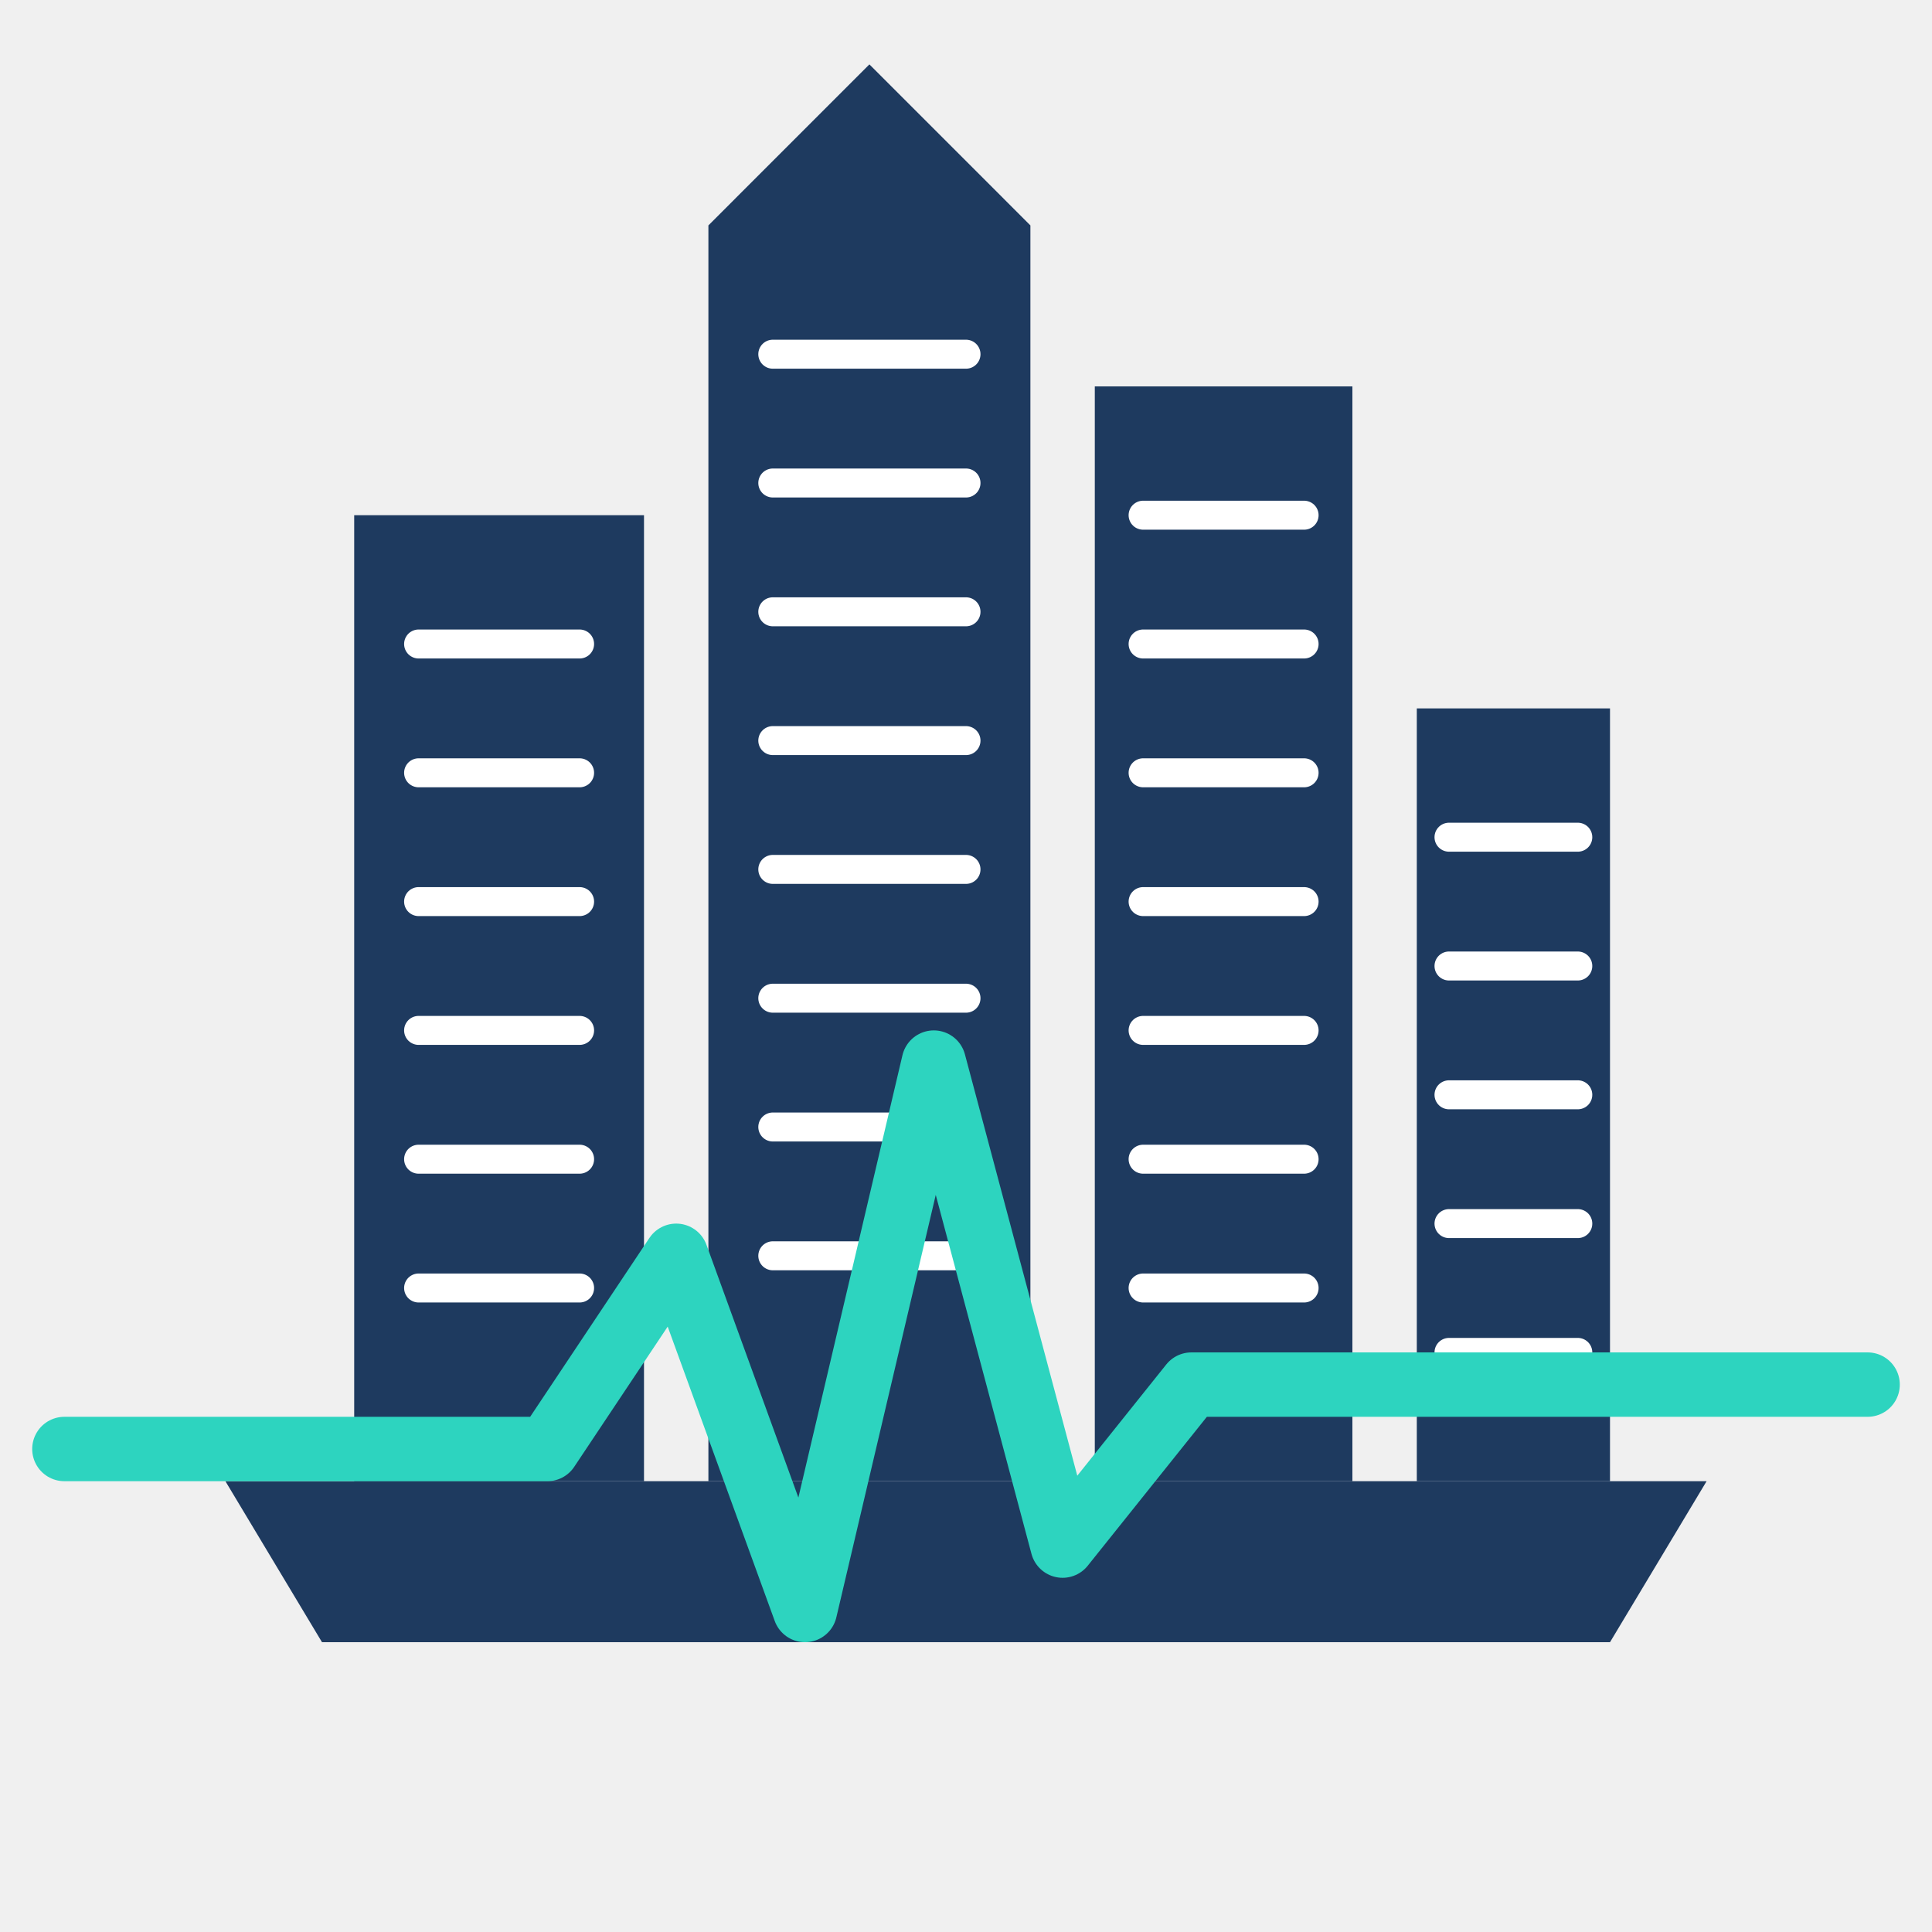
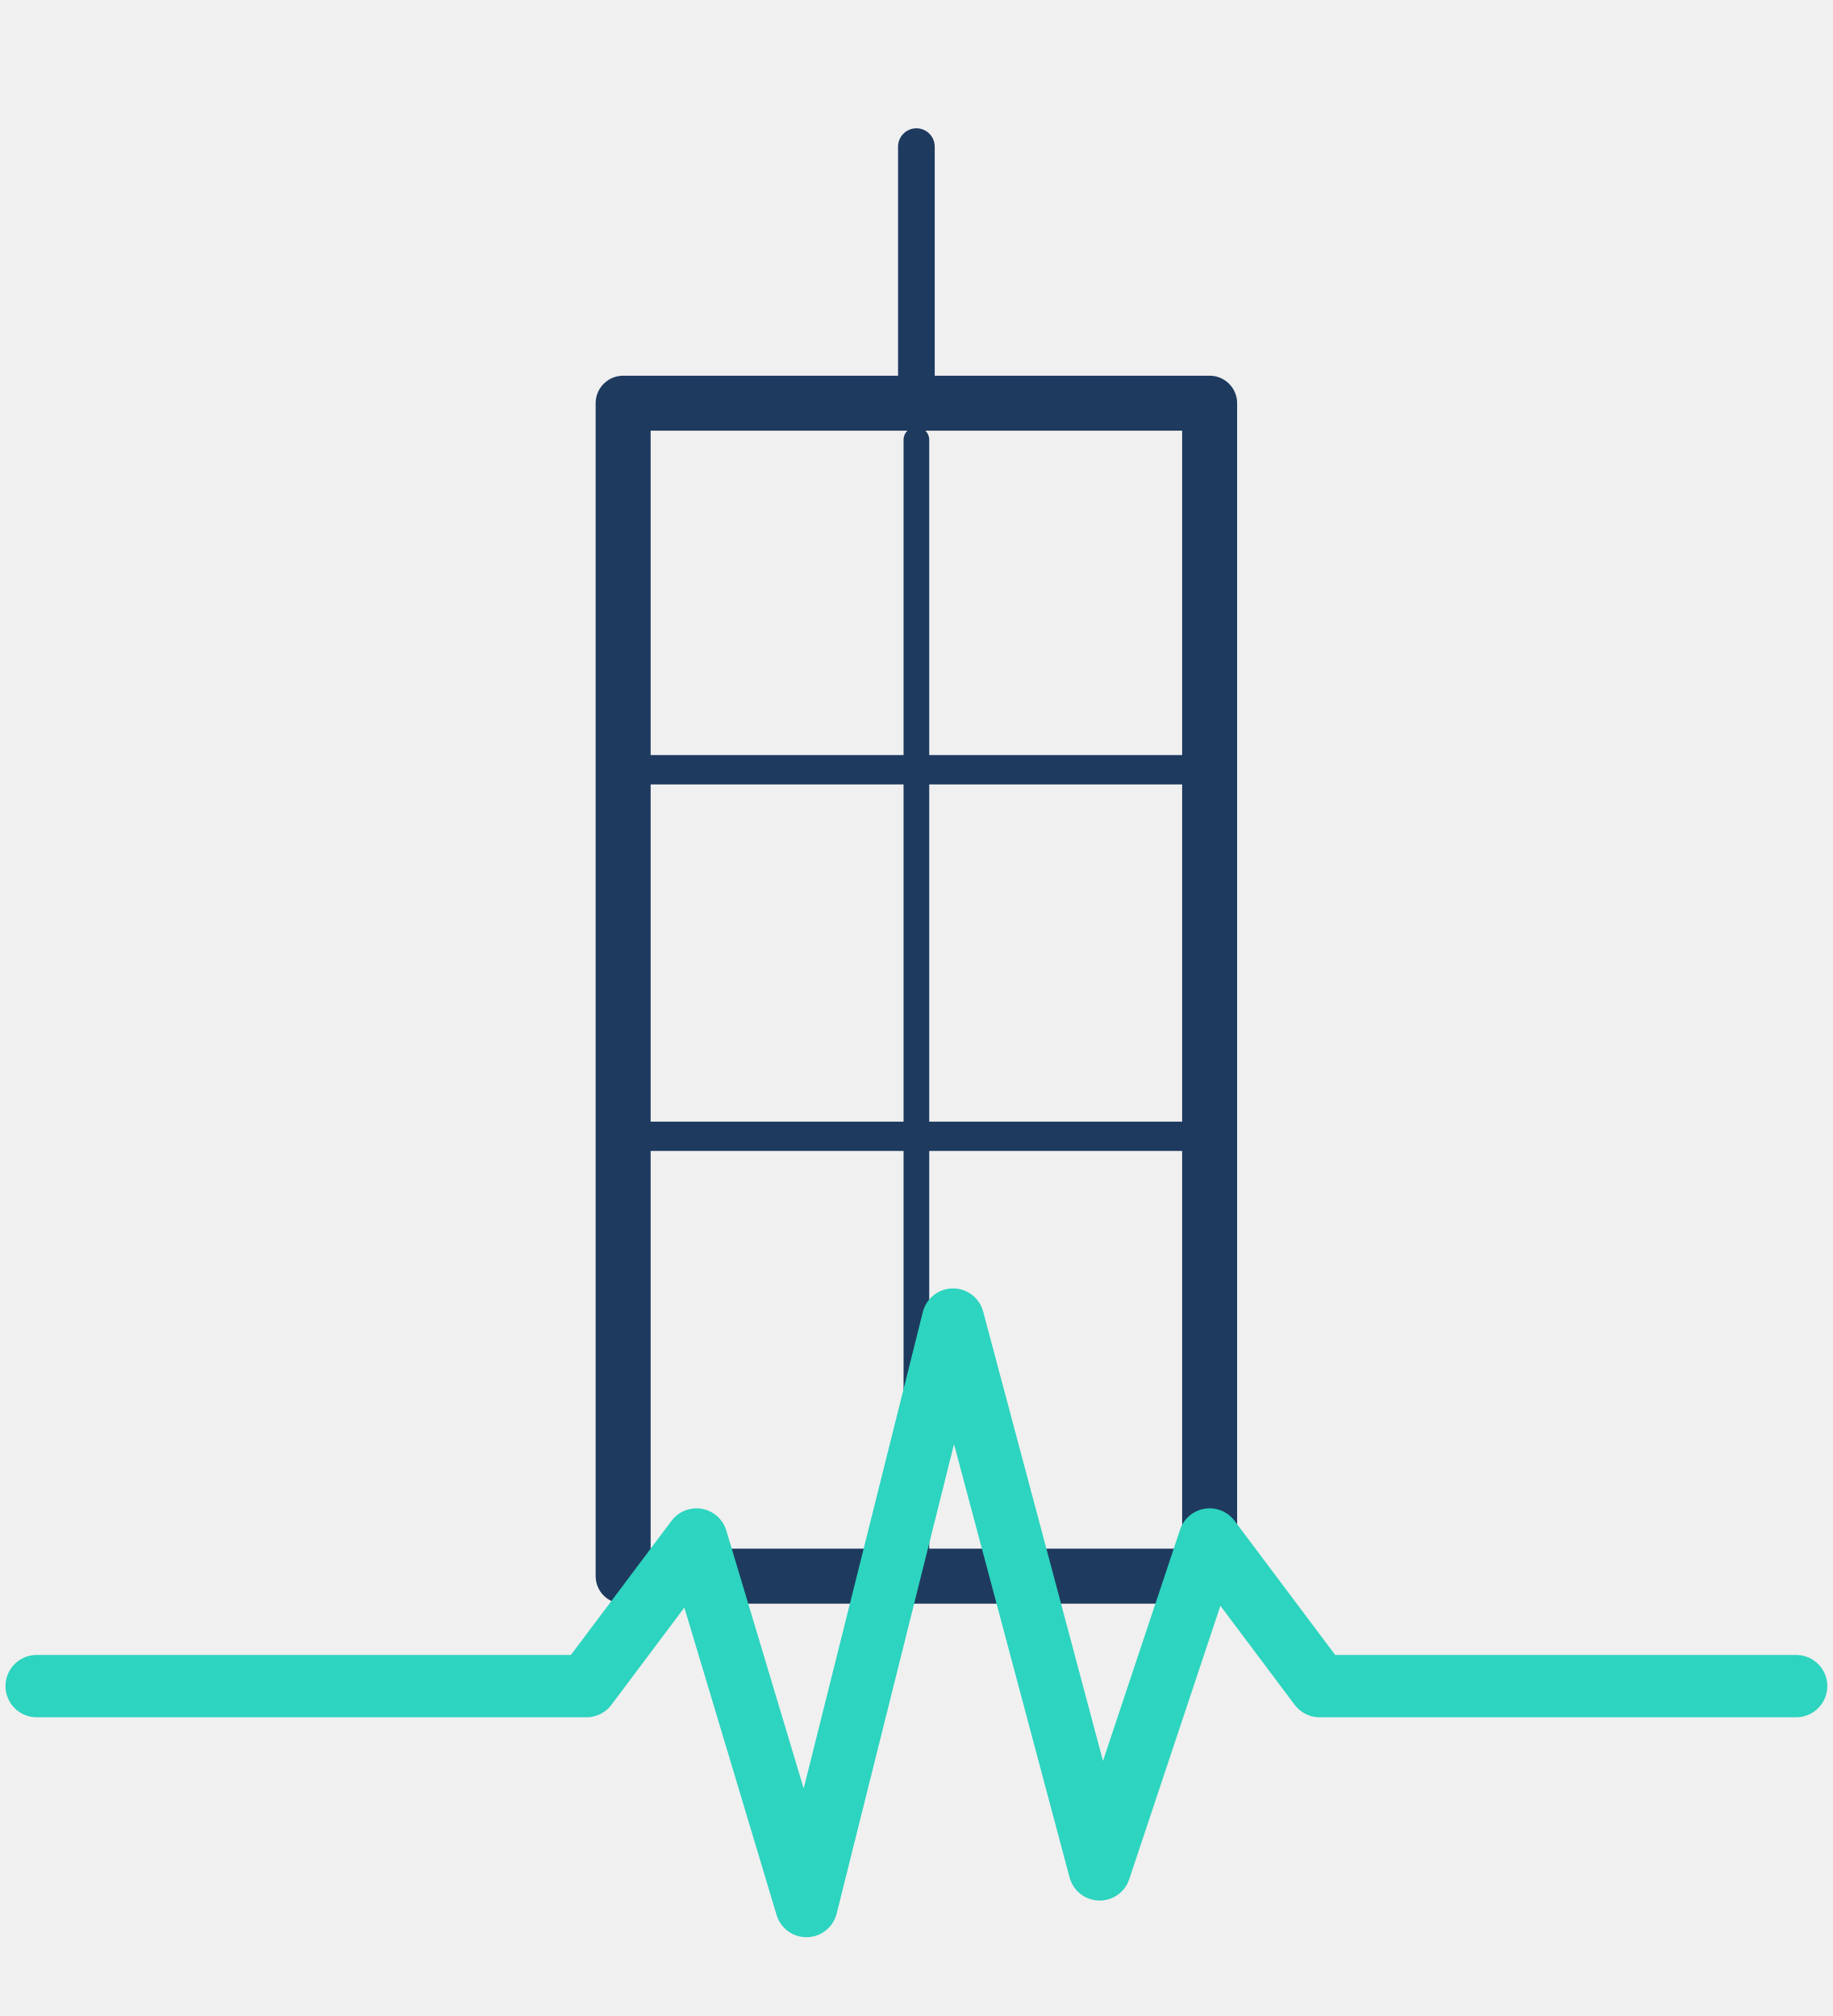
- <svg xmlns="http://www.w3.org/2000/svg" viewBox="0 0 120 120" role="img" aria-label="Pulse mark">
-   <g fill="#1e3a5f">
-     <path d="M22 32 L22 92 L40 92 L40 32 Z" />
-     <path d="M44 14 L54 4 L64 14 L64 92 L44 92 Z" />
-     <path d="M68 24 L68 92 L84 92 L84 24 Z" />
-     <path d="M88 44 L88 92 L100 92 L100 44 Z" />
-     <path d="M14 92 L106 92 L100 102 L20 102 Z" />
+ <svg xmlns="http://www.w3.org/2000/svg" viewBox="0 0 100 110" role="img" aria-label="Pulse">
+   <g fill="none" stroke="#1e3a5f" stroke-linecap="round" stroke-linejoin="round">
+     <path d="M34 22 L34 86 L66 86 L66 22 Z" stroke-width="3" />
+     <line x1="50" y1="22" x2="50" y2="8" stroke-width="2" />
+     <line x1="34" y1="42" x2="66" y2="42" stroke-width="1.6" />
+     <line x1="34" y1="62" x2="66" y2="62" stroke-width="1.6" />
+     <line x1="50" y1="24" x2="50" y2="86" stroke-width="1.4" />
  </g>
-   <g stroke="#ffffff" stroke-width="1.8" stroke-linecap="round">
-     <line x1="26" y1="40" x2="36" y2="40" />
-     <line x1="26" y1="48" x2="36" y2="48" />
-     <line x1="26" y1="56" x2="36" y2="56" />
-     <line x1="26" y1="64" x2="36" y2="64" />
-     <line x1="26" y1="72" x2="36" y2="72" />
-     <line x1="26" y1="80" x2="36" y2="80" />
-     <line x1="48" y1="22" x2="60" y2="22" />
-     <line x1="48" y1="30" x2="60" y2="30" />
-     <line x1="48" y1="38" x2="60" y2="38" />
-     <line x1="48" y1="46" x2="60" y2="46" />
-     <line x1="48" y1="54" x2="60" y2="54" />
-     <line x1="48" y1="62" x2="60" y2="62" />
-     <line x1="48" y1="70" x2="60" y2="70" />
-     <line x1="48" y1="78" x2="60" y2="78" />
-     <line x1="71" y1="32" x2="81" y2="32" />
-     <line x1="71" y1="40" x2="81" y2="40" />
-     <line x1="71" y1="48" x2="81" y2="48" />
-     <line x1="71" y1="56" x2="81" y2="56" />
-     <line x1="71" y1="64" x2="81" y2="64" />
-     <line x1="71" y1="72" x2="81" y2="72" />
-     <line x1="71" y1="80" x2="81" y2="80" />
-     <line x1="90" y1="52" x2="98" y2="52" />
-     <line x1="90" y1="60" x2="98" y2="60" />
-     <line x1="90" y1="68" x2="98" y2="68" />
-     <line x1="90" y1="76" x2="98" y2="76" />
-     <line x1="90" y1="84" x2="98" y2="84" />
-   </g>
-   <path d="M4 90 L34 90 L42 78 L50 100 L58 66 L66 96 L74 86 L116 86" fill="none" stroke="#2dd4bf" stroke-width="4" stroke-linecap="round" stroke-linejoin="round" />
+   <path d="M2 92 L26 92 L32 92 L38 84 L44 104 L52 72 L60 102 L66 84 L72 92 L98 92" fill="none" stroke="#2dd4bf" stroke-width="3.4" stroke-linecap="round" stroke-linejoin="round" />
</svg>
